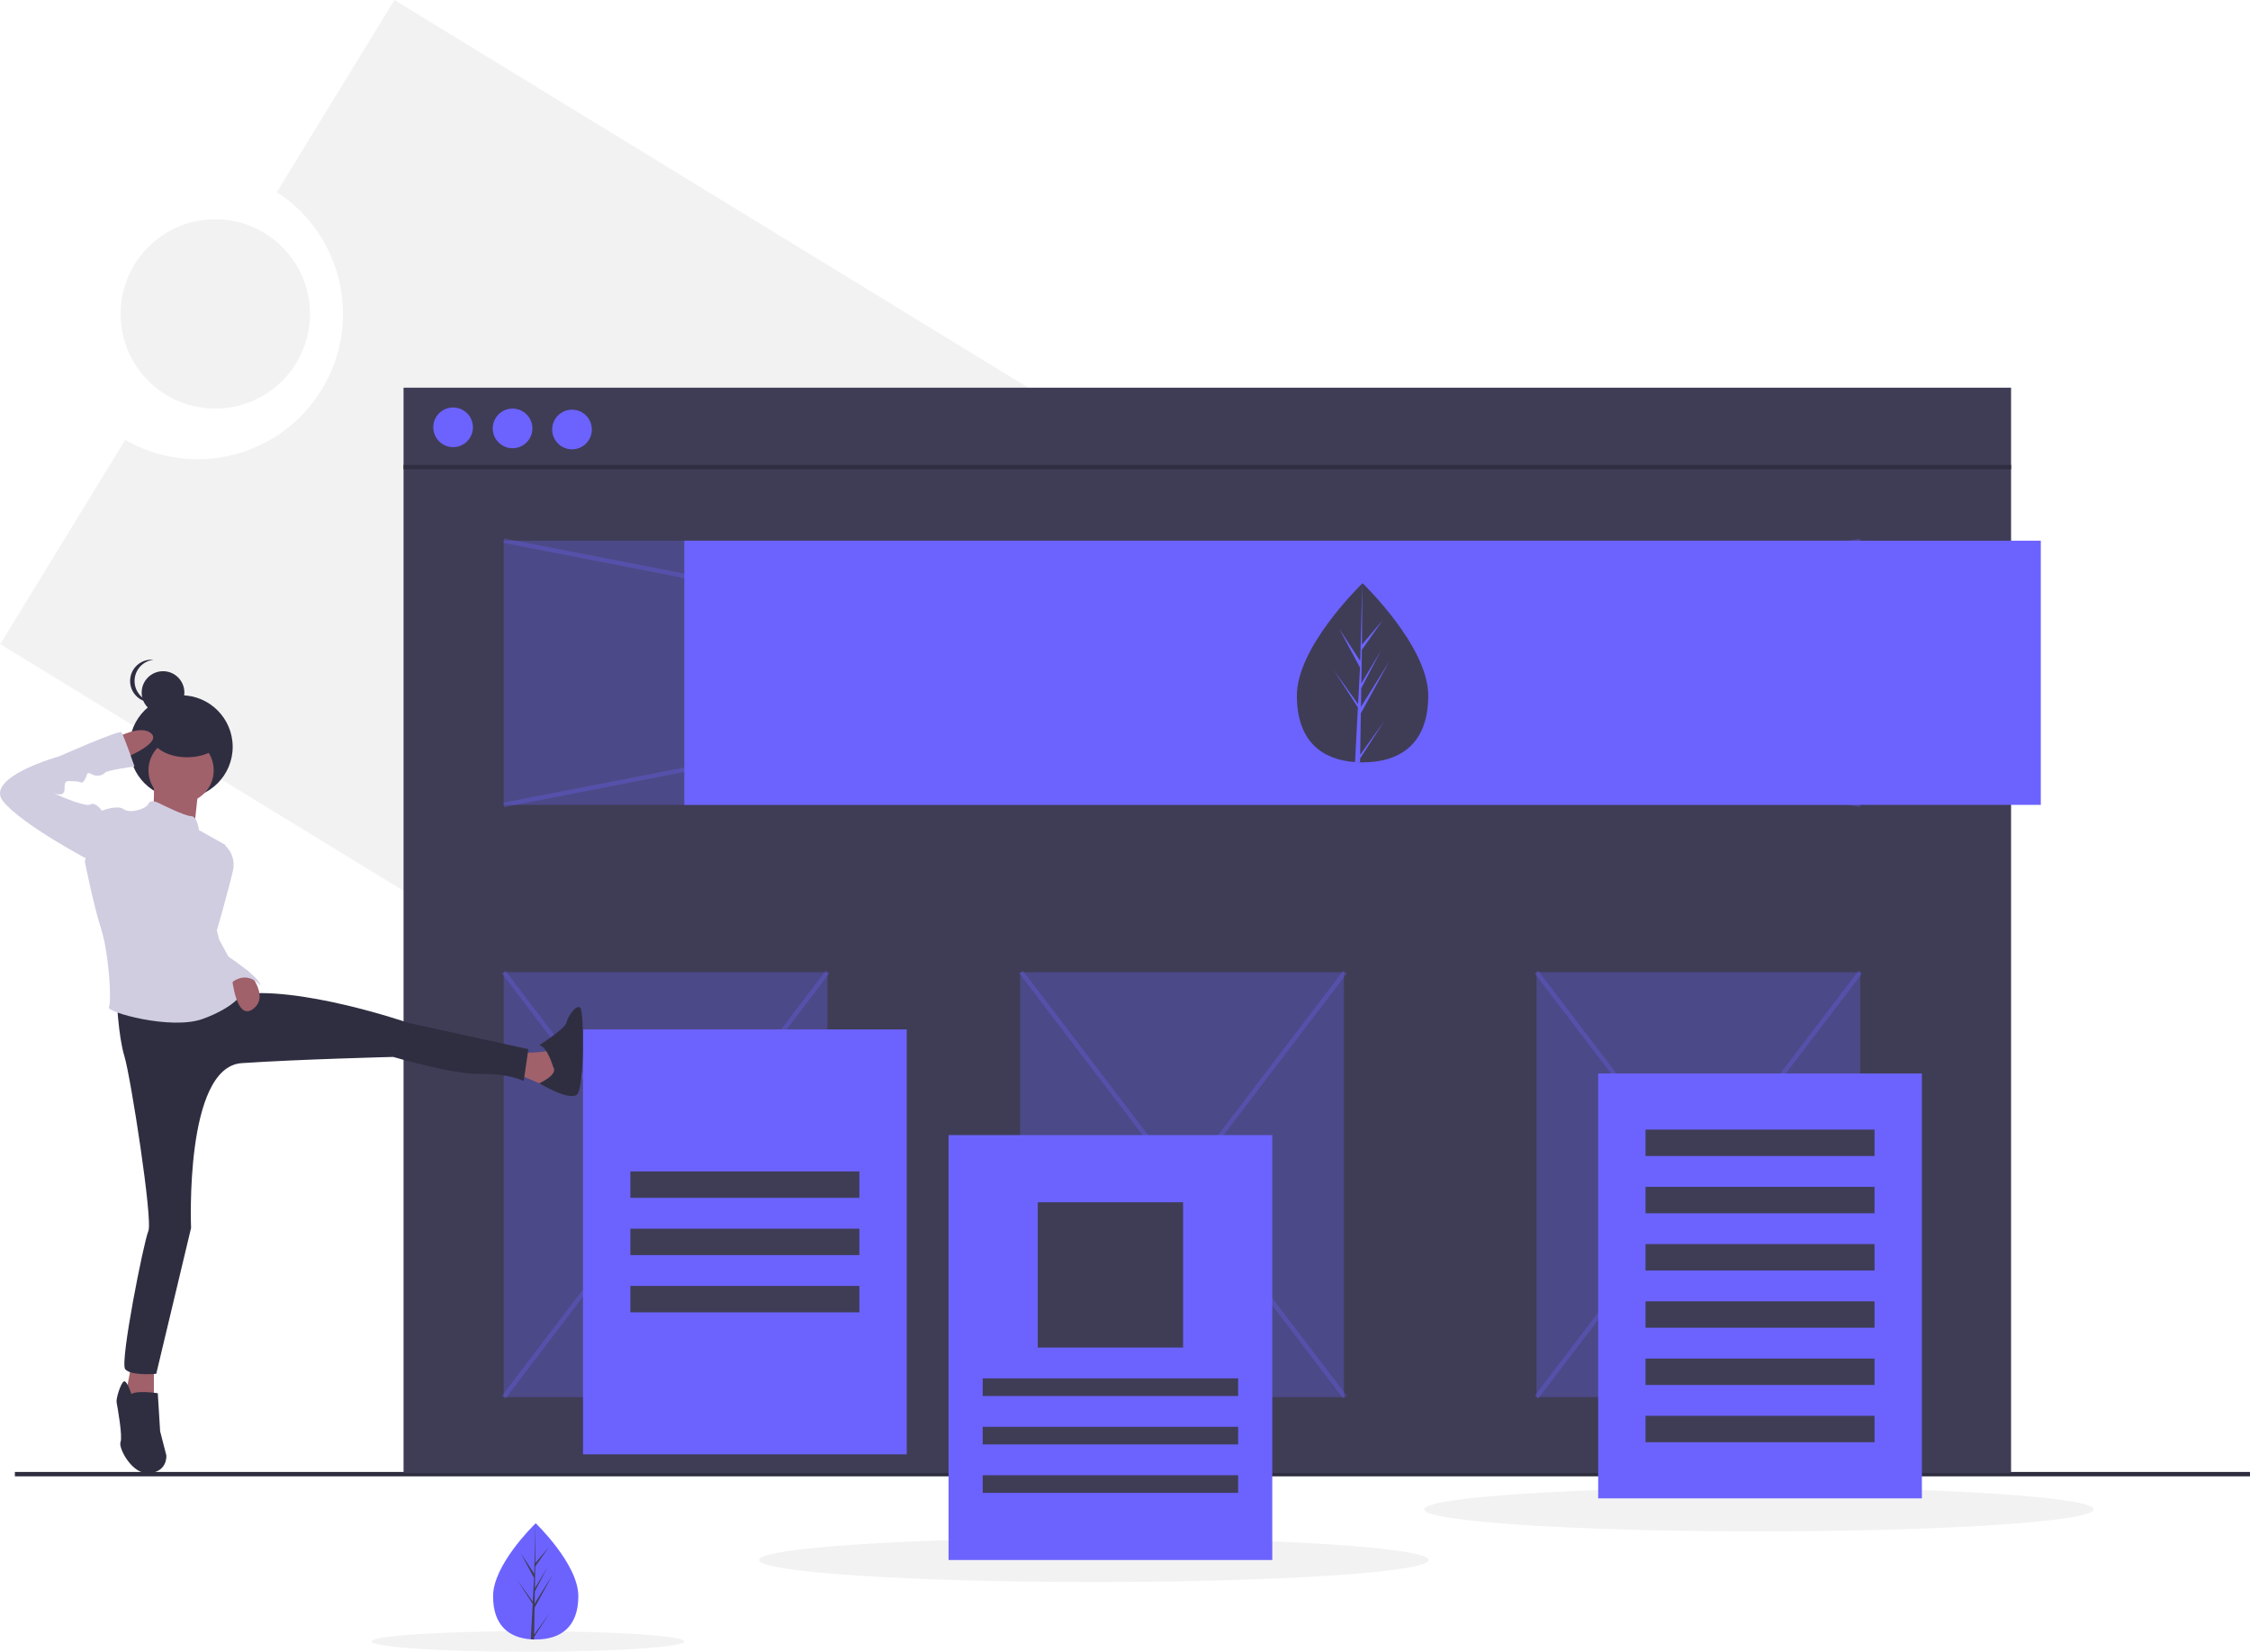
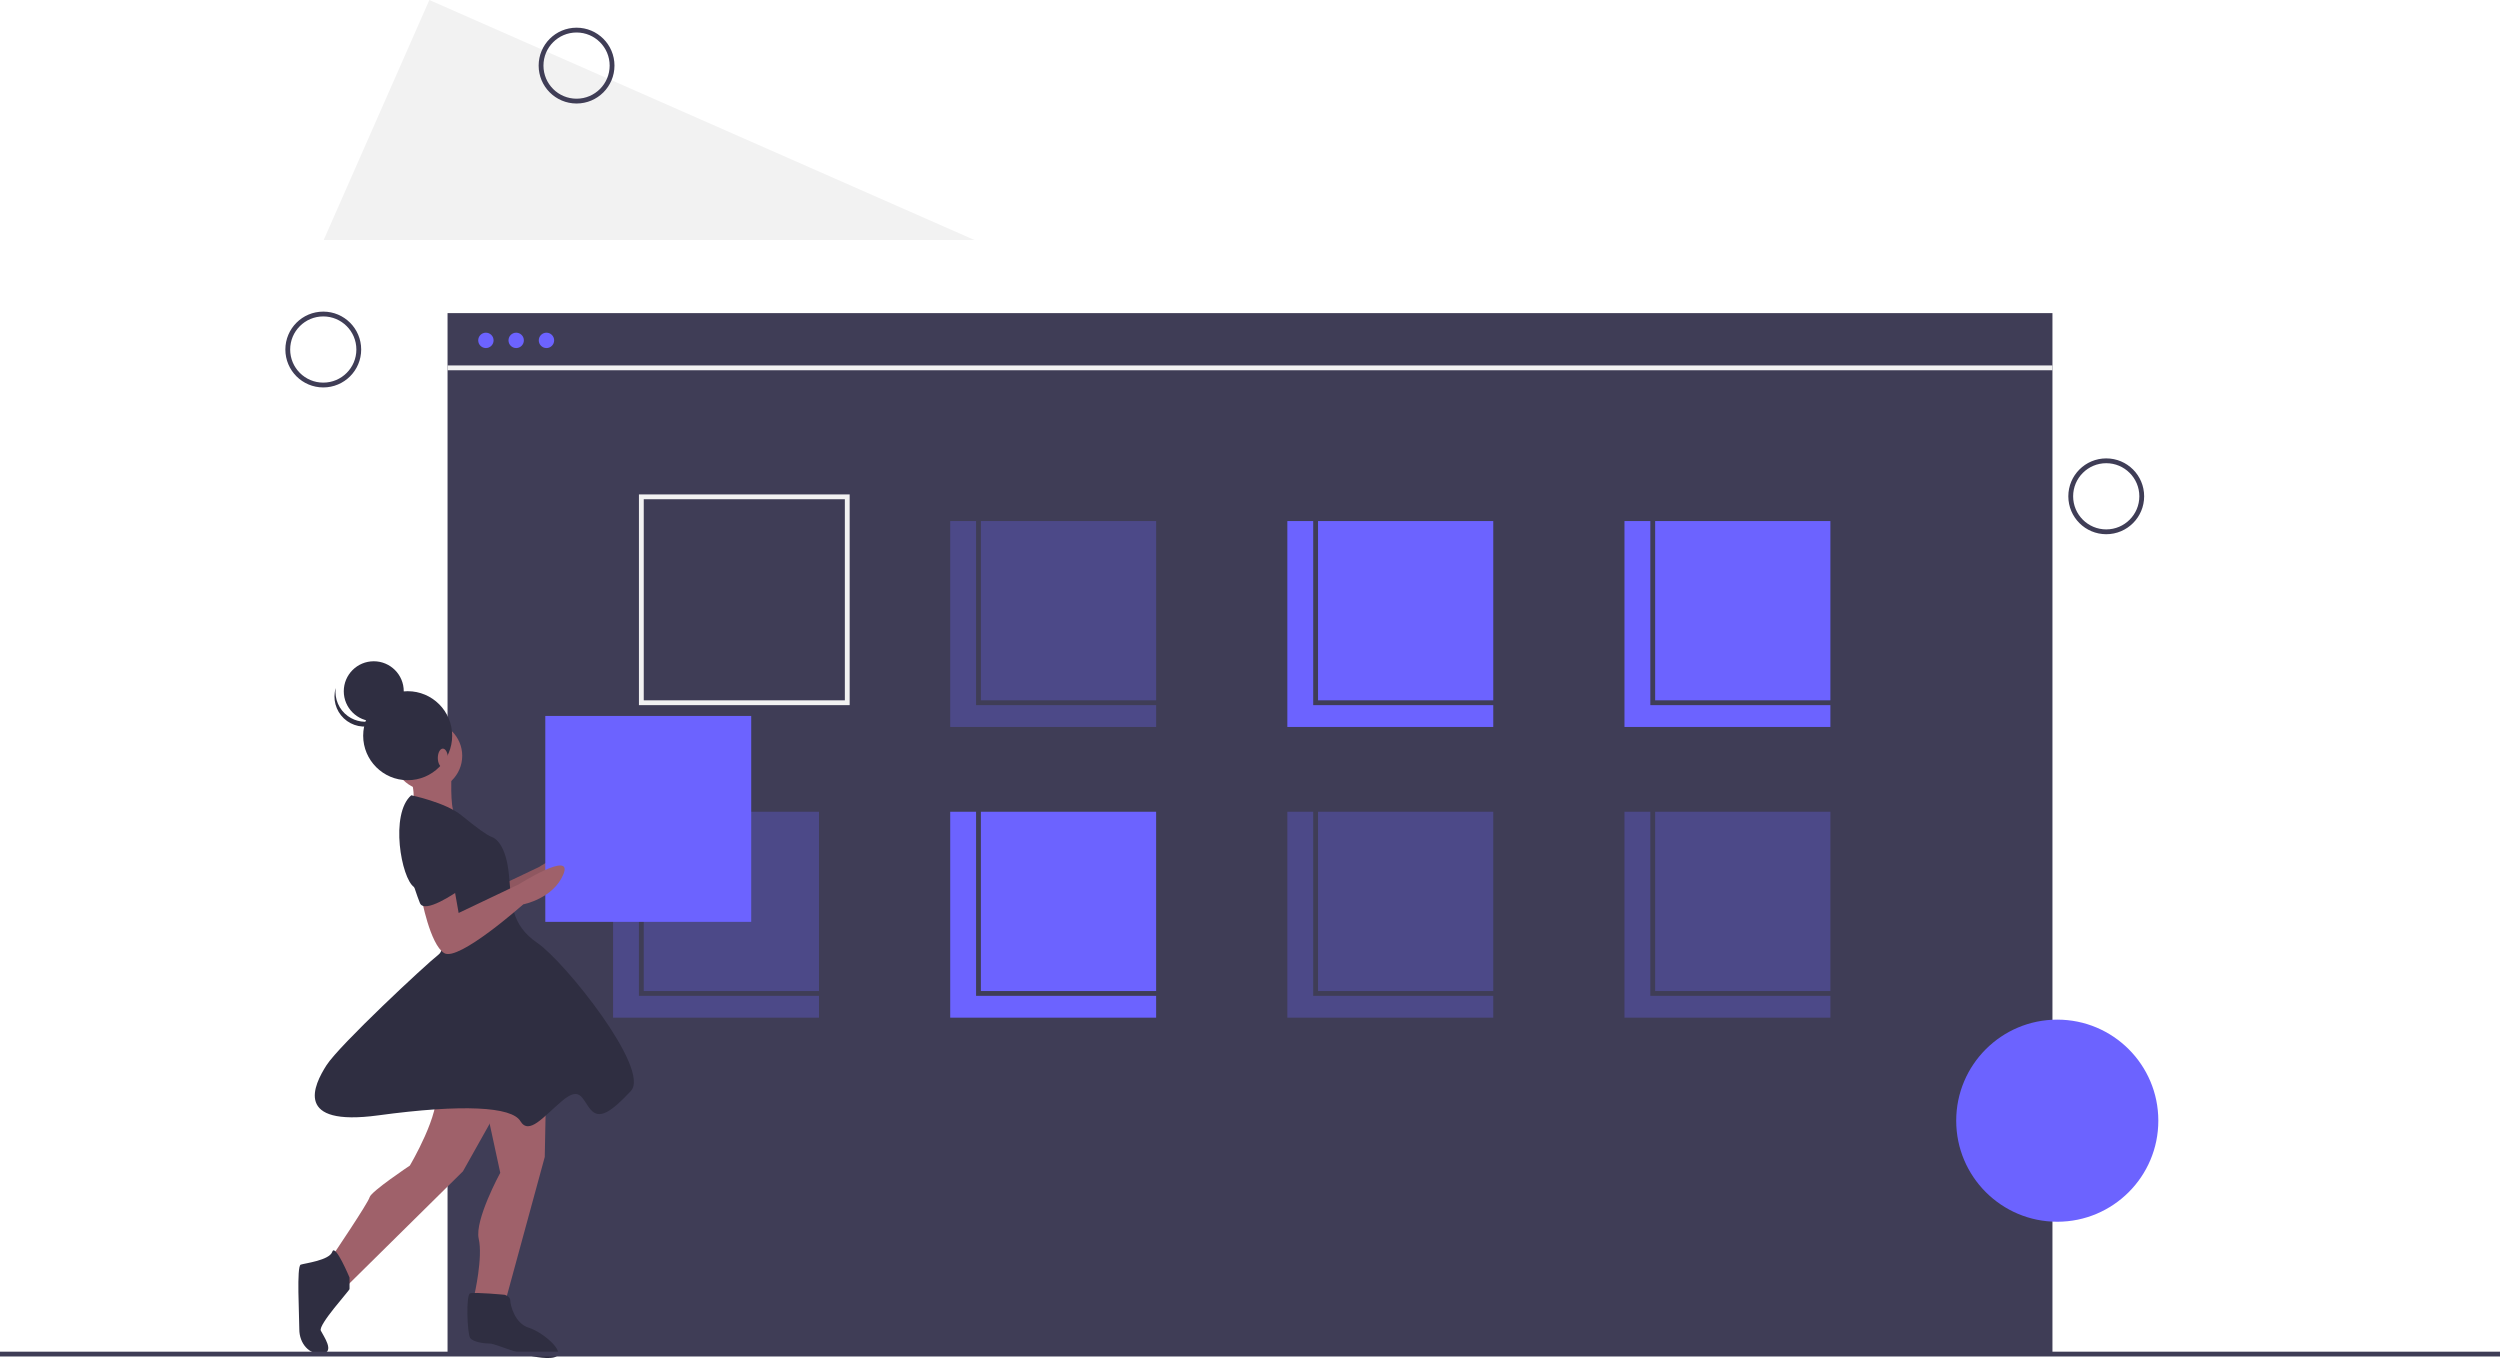
- <svg xmlns="http://www.w3.org/2000/svg" id="a761666e-317c-445e-96b4-8ff633270475" data-name="Layer 1" width="1021.759" height="750.264" viewBox="0 0 1021.759 750.264">
-   <path d="M268.227,74.868l-53.388,87.261a65.991,65.991,0,0,1-68.854,112.541L89.219,367.451,636.854,702.504,815.862,409.921Z" transform="translate(-89.12036 -74.86778)" fill="#f2f2f2" />
-   <circle cx="97.759" cy="142.593" r="43" fill="#f2f2f2" />
-   <ellipse cx="496.759" cy="708.593" rx="152" ry="10" fill="#f2f2f2" />
-   <ellipse cx="239.759" cy="745.593" rx="71" ry="4.671" fill="#f2f2f2" />
-   <ellipse cx="798.759" cy="685.593" rx="152" ry="10" fill="#f2f2f2" />
-   <line x1="6.759" y1="669.593" x2="1021.759" y2="669.593" fill="none" stroke="#2f2e41" stroke-miterlimit="10" stroke-width="2" />
-   <rect x="183.259" y="176.093" width="730" height="493" fill="#3f3d56" />
-   <line x1="183.259" y1="212.152" x2="913.259" y2="212.152" fill="none" stroke="#2f2e41" stroke-miterlimit="10" stroke-width="2" />
-   <circle cx="205.759" cy="194.093" r="9" fill="#6c63ff" />
-   <circle cx="232.759" cy="194.593" r="9" fill="#6c63ff" />
-   <circle cx="259.759" cy="195.093" r="9" fill="#6c63ff" />
-   <rect x="228.759" y="245.593" width="616" height="120" fill="#6c63ff" opacity="0.3" />
-   <line x1="228.759" y1="365.593" x2="844.759" y2="245.593" fill="none" stroke="#6c63ff" stroke-miterlimit="10" stroke-width="2" opacity="0.3" />
-   <line x1="844.759" y1="365.593" x2="228.759" y2="245.593" fill="none" stroke="#6c63ff" stroke-miterlimit="10" stroke-width="2" opacity="0.3" />
-   <rect x="228.759" y="441.593" width="147" height="193" fill="#6c63ff" opacity="0.3" />
-   <rect x="697.759" y="441.593" width="147" height="193" fill="#6c63ff" opacity="0.3" />
-   <rect x="463.259" y="441.593" width="147" height="193" fill="#6c63ff" opacity="0.3" />
-   <line x1="228.759" y1="441.593" x2="375.759" y2="634.593" fill="none" stroke="#6c63ff" stroke-miterlimit="10" stroke-width="2" opacity="0.3" />
-   <line x1="375.759" y1="441.593" x2="228.759" y2="634.593" fill="none" stroke="#6c63ff" stroke-miterlimit="10" stroke-width="2" opacity="0.3" />
-   <line x1="463.759" y1="441.593" x2="610.759" y2="634.593" fill="none" stroke="#6c63ff" stroke-miterlimit="10" stroke-width="2" opacity="0.3" />
-   <line x1="610.759" y1="441.593" x2="463.759" y2="634.593" fill="none" stroke="#6c63ff" stroke-miterlimit="10" stroke-width="2" opacity="0.3" />
-   <line x1="697.759" y1="441.593" x2="844.759" y2="634.593" fill="none" stroke="#6c63ff" stroke-miterlimit="10" stroke-width="2" opacity="0.3" />
-   <line x1="844.759" y1="441.593" x2="697.759" y2="634.593" fill="none" stroke="#6c63ff" stroke-miterlimit="10" stroke-width="2" opacity="0.3" />
-   <rect x="310.759" y="245.593" width="616" height="120" fill="#6c63ff" />
-   <rect x="725.759" y="487.593" width="147" height="193" fill="#6c63ff" />
-   <rect x="747.259" y="513.093" width="104" height="12" fill="#3f3d56" />
-   <rect x="747.259" y="539.093" width="104" height="12" fill="#3f3d56" />
-   <rect x="747.259" y="565.093" width="104" height="12" fill="#3f3d56" />
-   <rect x="747.259" y="591.093" width="104" height="12" fill="#3f3d56" />
-   <rect x="747.259" y="617.093" width="104" height="12" fill="#3f3d56" />
-   <rect x="747.259" y="643.093" width="104" height="12" fill="#3f3d56" />
-   <rect x="264.759" y="467.593" width="147" height="193" fill="#6c63ff" />
-   <rect x="286.259" y="532.093" width="104" height="12" fill="#3f3d56" />
-   <rect x="286.259" y="558.093" width="104" height="12" fill="#3f3d56" />
-   <rect x="286.259" y="584.093" width="104" height="12" fill="#3f3d56" />
-   <path d="M737.714,390.83c0,22.469-13.356,30.314-29.834,30.314q-.573,0-1.143-.013c-.763-.016-1.52-.053-2.267-.104-14.871-1.052-26.424-9.301-26.424-30.197,0-21.625,27.634-48.912,29.71-50.932l.004-.004c.08-.078.12-.116.12-.116S737.714,368.362,737.714,390.83Z" transform="translate(-89.12036 -74.86778)" fill="#3f3d56" />
-   <path d="M706.793,417.707l10.912-15.247L706.765,419.381l-.029,1.75c-.763-.016-1.52-.053-2.267-.104l1.176-22.479-.009-.175.02-.033.111-2.123-10.966-16.963L705.802,394.626l.025.451.889-16.985-9.388-17.528,9.503,14.547.925-35.212.004-.12v.116l-.154,27.767,9.347-11.008L707.567,370.054l-.247,15.207,8.727-14.594-8.763,16.832-.138,8.454,12.669-20.313L707.098,398.903Z" transform="translate(-89.12036 -74.86778)" fill="#6c63ff" />
-   <circle cx="82.231" cy="339.239" r="23.433" fill="#2f2e41" />
-   <path d="M159.014,429.707s.353,14.464-1.058,14.817,19.403,5.997,19.403,5.997l2.117-19.756Z" transform="translate(-89.12036 -74.86778)" fill="#a0616a" />
-   <path d="M323.413,553.183s15.523,0,15.875-1.764,3.528,14.464,3.528,14.464L336.466,568s-11.995-5.292-13.053-5.292S323.413,553.183,323.413,553.183Z" transform="translate(-89.12036 -74.86778)" fill="#a0616a" />
-   <path d="M340.347,559.533s-2.822-9.525-6.35-9.878c0,0,11.995-7.761,12.348-10.231s4.586-8.82,6.35-6.703,1.764,35.632-1.411,39.159S333.997,566.922,333.997,566.922,342.817,563.061,340.347,559.533Z" transform="translate(-89.12036 -74.86778)" fill="#2f2e41" />
-   <polygon points="59.663 619.783 56.841 634.953 69.894 637.07 69.894 619.783 59.663 619.783" fill="#a0616a" />
-   <path d="M148.783,708.057s-2.117-6.703-3.528-5.645-3.528,7.761-3.175,9.525,2.822,15.523,1.764,17.992,5.292,15.17,13.406,14.112,7.409-8.114,7.409-8.114l-2.822-10.936L160.778,707.704S151.605,706.293,148.783,708.057Z" transform="translate(-89.12036 -74.86778)" fill="#2f2e41" />
-   <circle cx="74.034" cy="314.576" r="9.696" fill="#2f2e41" />
-   <path d="M150.226,384.192a9.697,9.697,0,0,1,8.686-9.644,9.802,9.802,0,0,0-1.01-.052,9.696,9.696,0,0,0,0,19.393,9.805,9.805,0,0,0,1.01-.052A9.697,9.697,0,0,1,150.226,384.192Z" transform="translate(-89.12036 -74.86778)" fill="#2f2e41" />
-   <circle cx="82.241" cy="349.9" r="14.817" fill="#a0616a" />
-   <path d="M142.08,527.782s.706,17.639,3.528,26.812,12.997,74.497,10.881,79.436-12.997,59.563-10.528,62.738,14.112,2.117,14.112,2.117l15.82-66.266s-3.119-73.086,22.987-74.849,68.794-2.822,68.794-2.822,27.517,8.114,39.865,7.761,19.403,3.175,19.403,3.175l2.117-14.464-54.682-11.995s-50.096-17.287-77.613-12.7S142.08,527.782,142.08,527.782Z" transform="translate(-89.12036 -74.86778)" fill="#2f2e41" />
-   <path d="M161.836,439.938s-4.233-2.47-5.292,0-8.467,4.586-11.289,2.47-9.878.706-9.878.706l-7.761,22.931s3.881,19.756,7.409,30.693,4.939,33.515,3.528,35.632,28.223,10.584,42.687,5.292S198.879,526.371,198.879,526.371s-15.875-22.578-10.584-33.162,1.058-22.578,1.058-22.578l2.117-11.995-11.995-6.703s-.706-6.35-3.528-6.35S161.836,439.938,161.836,439.938Z" transform="translate(-89.12036 -74.86778)" fill="#d0cde1" />
-   <path d="M186.179,458.988h5.292a11.843,11.843,0,0,1,3.528,10.936c-1.411,6.703-7.775,28.925-7.775,28.925l-5.278-13.755Z" transform="translate(-89.12036 -74.86778)" fill="#d0cde1" />
-   <path d="M201.375,515.644s10.558,11.432,2.796,17.43-9.674-13.759-9.674-13.759Z" transform="translate(-89.12036 -74.86778)" fill="#a0616a" />
-   <path d="M186.179,491.798l2.47,9.878,4.233,7.761s14.464,9.525,14.464,13.053c0,0-6.35-8.114-14.464,0l-7.232-17.463Z" transform="translate(-89.12036 -74.86778)" fill="#d0cde1" />
-   <ellipse cx="84.957" cy="334.271" rx="16.16" ry="9.696" fill="#2f2e41" />
-   <path d="M142.08,409.951s11.289-6.35,15.875-1.764-13.759,11.642-13.759,11.642Z" transform="translate(-89.12036 -74.86778)" fill="#a0616a" />
-   <path d="M137.847,444.877l-2.47-1.764s-2.822-4.233-5.292-2.822-16.934-5.292-16.934-5.292,5.292,2.47,5.292-1.764.706-3.528,4.233-3.528,3.528,1.764,4.939-.706.706-3.881,3.175-2.47,5.292.353,5.997-.706,13.406-2.822,13.406-2.822-4.939-14.464-5.997-15.523-28.223,10.936-28.223,10.936-34.22,9.525-25.401,20.462S131.144,466.397,131.144,466.397Z" transform="translate(-89.12036 -74.86778)" fill="#d0cde1" />
-   <rect x="430.759" y="515.593" width="147" height="193" fill="#6c63ff" />
-   <rect x="471.259" y="546.093" width="66" height="66" fill="#3f3d56" />
-   <rect x="446.259" y="626.093" width="116" height="8" fill="#3f3d56" />
-   <rect x="446.259" y="648.093" width="116" height="8" fill="#3f3d56" />
-   <rect x="446.259" y="670.093" width="116" height="8" fill="#3f3d56" />
-   <path d="M351.753,799.894c0,14.581-8.668,19.672-19.361,19.672q-.372,0-.742-.008c-.495-.011-.986-.034-1.471-.067-9.65-.683-17.148-6.036-17.148-19.596,0-14.034,17.933-31.741,19.28-33.052l.002-.002c.052-.051.078-.075.078-.075S351.753,785.314,351.753,799.894Z" transform="translate(-89.12036 -74.86778)" fill="#6c63ff" />
-   <path d="M331.687,817.336l7.081-9.894-7.099,10.981-.019,1.136c-.495-.011-.986-.034-1.471-.067l.763-14.588-.006-.113.013-.021.072-1.378-7.116-11.008,7.139,9.975.017.293.577-11.022-6.093-11.375,6.167,9.44.6-22.851.002-.078v.075l-.1,18.019,6.065-7.144-6.09,8.696-.16,9.868,5.663-9.471-5.687,10.923-.09,5.486,8.222-13.182L331.885,805.133Z" transform="translate(-89.12036 -74.86778)" fill="#3f3d56" />
+ <svg xmlns="http://www.w3.org/2000/svg" id="f0fe1592-aa5e-490a-ae8c-c1f7049c595f" data-name="Layer 1" width="1039" height="564.4" viewBox="0 0 1039 564.4">
+   <rect x="186" y="130.132" width="667" height="432.625" fill="#3f3d56" />
+   <circle cx="875.352" cy="206.263" r="14.756" fill="none" stroke="#3f3d56" stroke-miterlimit="10" stroke-width="2" />
+   <circle cx="134.352" cy="145.263" r="14.756" fill="none" stroke="#3f3d56" stroke-miterlimit="10" stroke-width="2" />
+   <rect x="394.909" y="216.548" width="85.577" height="85.577" fill="#6c63ff" opacity="0.3" />
+   <rect x="535.021" y="216.548" width="85.577" height="85.577" fill="#6c63ff" />
+   <rect x="675.133" y="216.548" width="85.577" height="85.577" fill="#6c63ff" />
+   <rect x="254.797" y="337.363" width="85.577" height="85.577" fill="#6c63ff" opacity="0.3" />
+   <rect x="394.909" y="337.363" width="85.577" height="85.577" fill="#6c63ff" />
+   <rect x="535.021" y="337.363" width="85.577" height="85.577" fill="#6c63ff" opacity="0.3" />
+   <rect x="675.133" y="337.363" width="85.577" height="85.577" fill="#6c63ff" opacity="0.3" />
+   <rect x="266.543" y="206.48" width="85.577" height="85.577" fill="none" stroke="#f2f2f2" stroke-miterlimit="10" stroke-width="2" />
+   <rect x="406.655" y="206.48" width="85.577" height="85.577" fill="none" stroke="#3f3d56" stroke-miterlimit="10" stroke-width="2" />
+   <rect x="546.767" y="206.48" width="85.577" height="85.577" fill="none" stroke="#3f3d56" stroke-miterlimit="10" stroke-width="2" />
+   <rect x="686.879" y="206.48" width="85.577" height="85.577" fill="none" stroke="#3f3d56" stroke-miterlimit="10" stroke-width="2" />
+   <rect x="266.543" y="327.295" width="85.577" height="85.577" fill="none" stroke="#3f3d56" stroke-miterlimit="10" stroke-width="2" />
+   <rect x="406.655" y="327.295" width="85.577" height="85.577" fill="none" stroke="#3f3d56" stroke-miterlimit="10" stroke-width="2" />
+   <rect x="546.767" y="327.295" width="85.577" height="85.577" fill="none" stroke="#3f3d56" stroke-miterlimit="10" stroke-width="2" />
+   <rect x="686.879" y="327.295" width="85.577" height="85.577" fill="none" stroke="#3f3d56" stroke-miterlimit="10" stroke-width="2" />
+   <circle cx="201.941" cy="141.458" r="4.195" fill="#6c63ff" />
+   <circle cx="214.526" cy="141.458" r="4.195" fill="#6c63ff" />
+   <circle cx="227.111" cy="141.458" r="4.195" fill="#6c63ff" />
+   <circle cx="201.941" cy="141.458" r="4.195" fill="none" stroke="#3f3d56" stroke-miterlimit="10" stroke-width="2" />
+   <circle cx="214.526" cy="141.458" r="4.195" fill="none" stroke="#3f3d56" stroke-miterlimit="10" stroke-width="2" />
+   <circle cx="227.111" cy="141.458" r="4.195" fill="none" stroke="#3f3d56" stroke-miterlimit="10" stroke-width="2" />
+   <polygon points="178.441 0 134.517 99.757 405 99.757 178.441 0" fill="#f2f2f2" />
+   <circle cx="239.619" cy="27.263" r="14.756" fill="none" stroke="#3f3d56" stroke-miterlimit="10" stroke-width="2" />
+   <circle cx="855" cy="465.757" r="42" fill="#6c63ff" />
+   <path d="M277.669,529.931l1.79,10.141,25.055-11.931s22.669-14.317,18.493-4.176-16.703,12.528-16.703,12.528-26.845,23.862-32.81,20.283-9.545-23.265-9.545-23.265Z" transform="translate(-80.5 -167.8)" fill="#9f616a" />
+   <path d="M277.669,529.931l1.79,10.141,25.055-11.931s22.669-14.317,18.493-4.176-16.703,12.528-16.703,12.528-26.845,23.862-32.81,20.283-9.545-23.265-9.545-23.265Z" transform="translate(-80.5 -167.8)" opacity="0.1" />
+   <path d="M307.496,618.221l-.597,30.424-16.107,59.059-13.124-1.79s3.579-15.51,1.79-23.265,8.948-27.441,8.948-27.441l-9.545-44.145Z" transform="translate(-80.5 -167.8)" fill="#9f616a" />
+   <path d="M290.196,705.913s2.386.597,2.386,2.386,1.79,9.545,7.755,11.334,17.897,11.931,8.948,12.528-22.669-5.966-25.055-5.966-7.159-.597-8.352-2.386-1.79-17.897,0-18.493S290.196,705.913,290.196,705.913Z" transform="translate(-80.5 -167.8)" fill="#2f2e41" />
+   <path d="M291.986,620.607l-19.09,34.003-47.724,47.127-6.562-11.931S233.524,667.734,234.121,665.348,250.824,652.224,250.824,652.224s13.124-22.072,10.738-31.617,29.231-11.334,29.231-11.334Z" transform="translate(-80.5 -167.8)" fill="#9f616a" />
+   <path d="M225.769,698.755v4.772c0,.597-13.124,14.914-11.931,17.3s5.966,8.948.597,9.545-9.545-4.176-9.545-10.141-1.193-26.248.597-26.845,11.931-1.79,13.124-5.369S225.769,698.755,225.769,698.755Z" transform="translate(-80.5 -167.8)" fill="#2f2e41" />
+   <circle cx="177.781" cy="314.109" r="14.317" fill="#9f616a" />
+   <path d="M268.124,488.769s-.597,14.914,1.193,16.703-17.3.597-17.3.597,1.79-11.334-1.79-16.107S268.124,488.769,268.124,488.769Z" transform="translate(-80.5 -167.8)" fill="#9f616a" />
+   <rect x="307.125" y="465.348" width="85.577" height="85.577" transform="translate(619.3277 848.473) rotate(-180)" fill="#6c63ff" />
+   <path d="M251.421,498.314s14.317,2.983,20.879,8.352,10.738,8.352,12.528,8.948,5.965,3.579,7.159,15.51.597,20.879,11.931,28.634,47.127,52.496,38.776,61.445-13.124,11.931-16.703,7.755-4.176-10.141-11.931-3.579-13.721,14.317-17.3,8.352-23.862-7.159-59.059-2.386-26.845-12.528-21.476-20.879,41.162-41.759,46.531-45.934-4.772-24.459-10.141-28.038S242.472,506.069,251.421,498.314Z" transform="translate(-80.5 -167.8)" fill="#2f2e41" />
+   <path d="M269.317,537.09l1.79,10.141L296.162,535.3s22.669-14.317,18.493-4.176-16.703,12.528-16.703,12.528-26.845,23.862-32.81,20.283-9.545-23.265-9.545-23.265Z" transform="translate(-80.5 -167.8)" fill="#9f616a" />
+   <path d="M258.579,508.455s14.914,7.159,14.317,16.107S274.686,535.3,272.3,537.09s-15.51,10.738-17.3,5.965S243.069,513.824,258.579,508.455Z" transform="translate(-80.5 -167.8)" fill="#2f2e41" />
+   <circle cx="155.338" cy="287.287" r="12.464" fill="#2f2e41" />
+   <path d="M225.087,465.408a12.464,12.464,0,0,0,19.247-6.544,12.464,12.464,0,1,1-24.313-5.111A12.46,12.46,0,0,0,225.087,465.408Z" transform="translate(-80.5 -167.8)" fill="#2f2e41" />
+   <circle cx="169.429" cy="305.757" r="18.493" fill="#2f2e41" />
+   <ellipse cx="184.045" cy="315.004" rx="2.088" ry="3.878" fill="#9f616a" />
+   <line x1="186" y1="152.877" x2="853" y2="152.877" fill="none" stroke="#f2f2f2" stroke-miterlimit="10" stroke-width="2" />
+   <line y1="562.757" x2="1039" y2="562.757" fill="none" stroke="#3f3d56" stroke-miterlimit="10" stroke-width="2" />
</svg>
